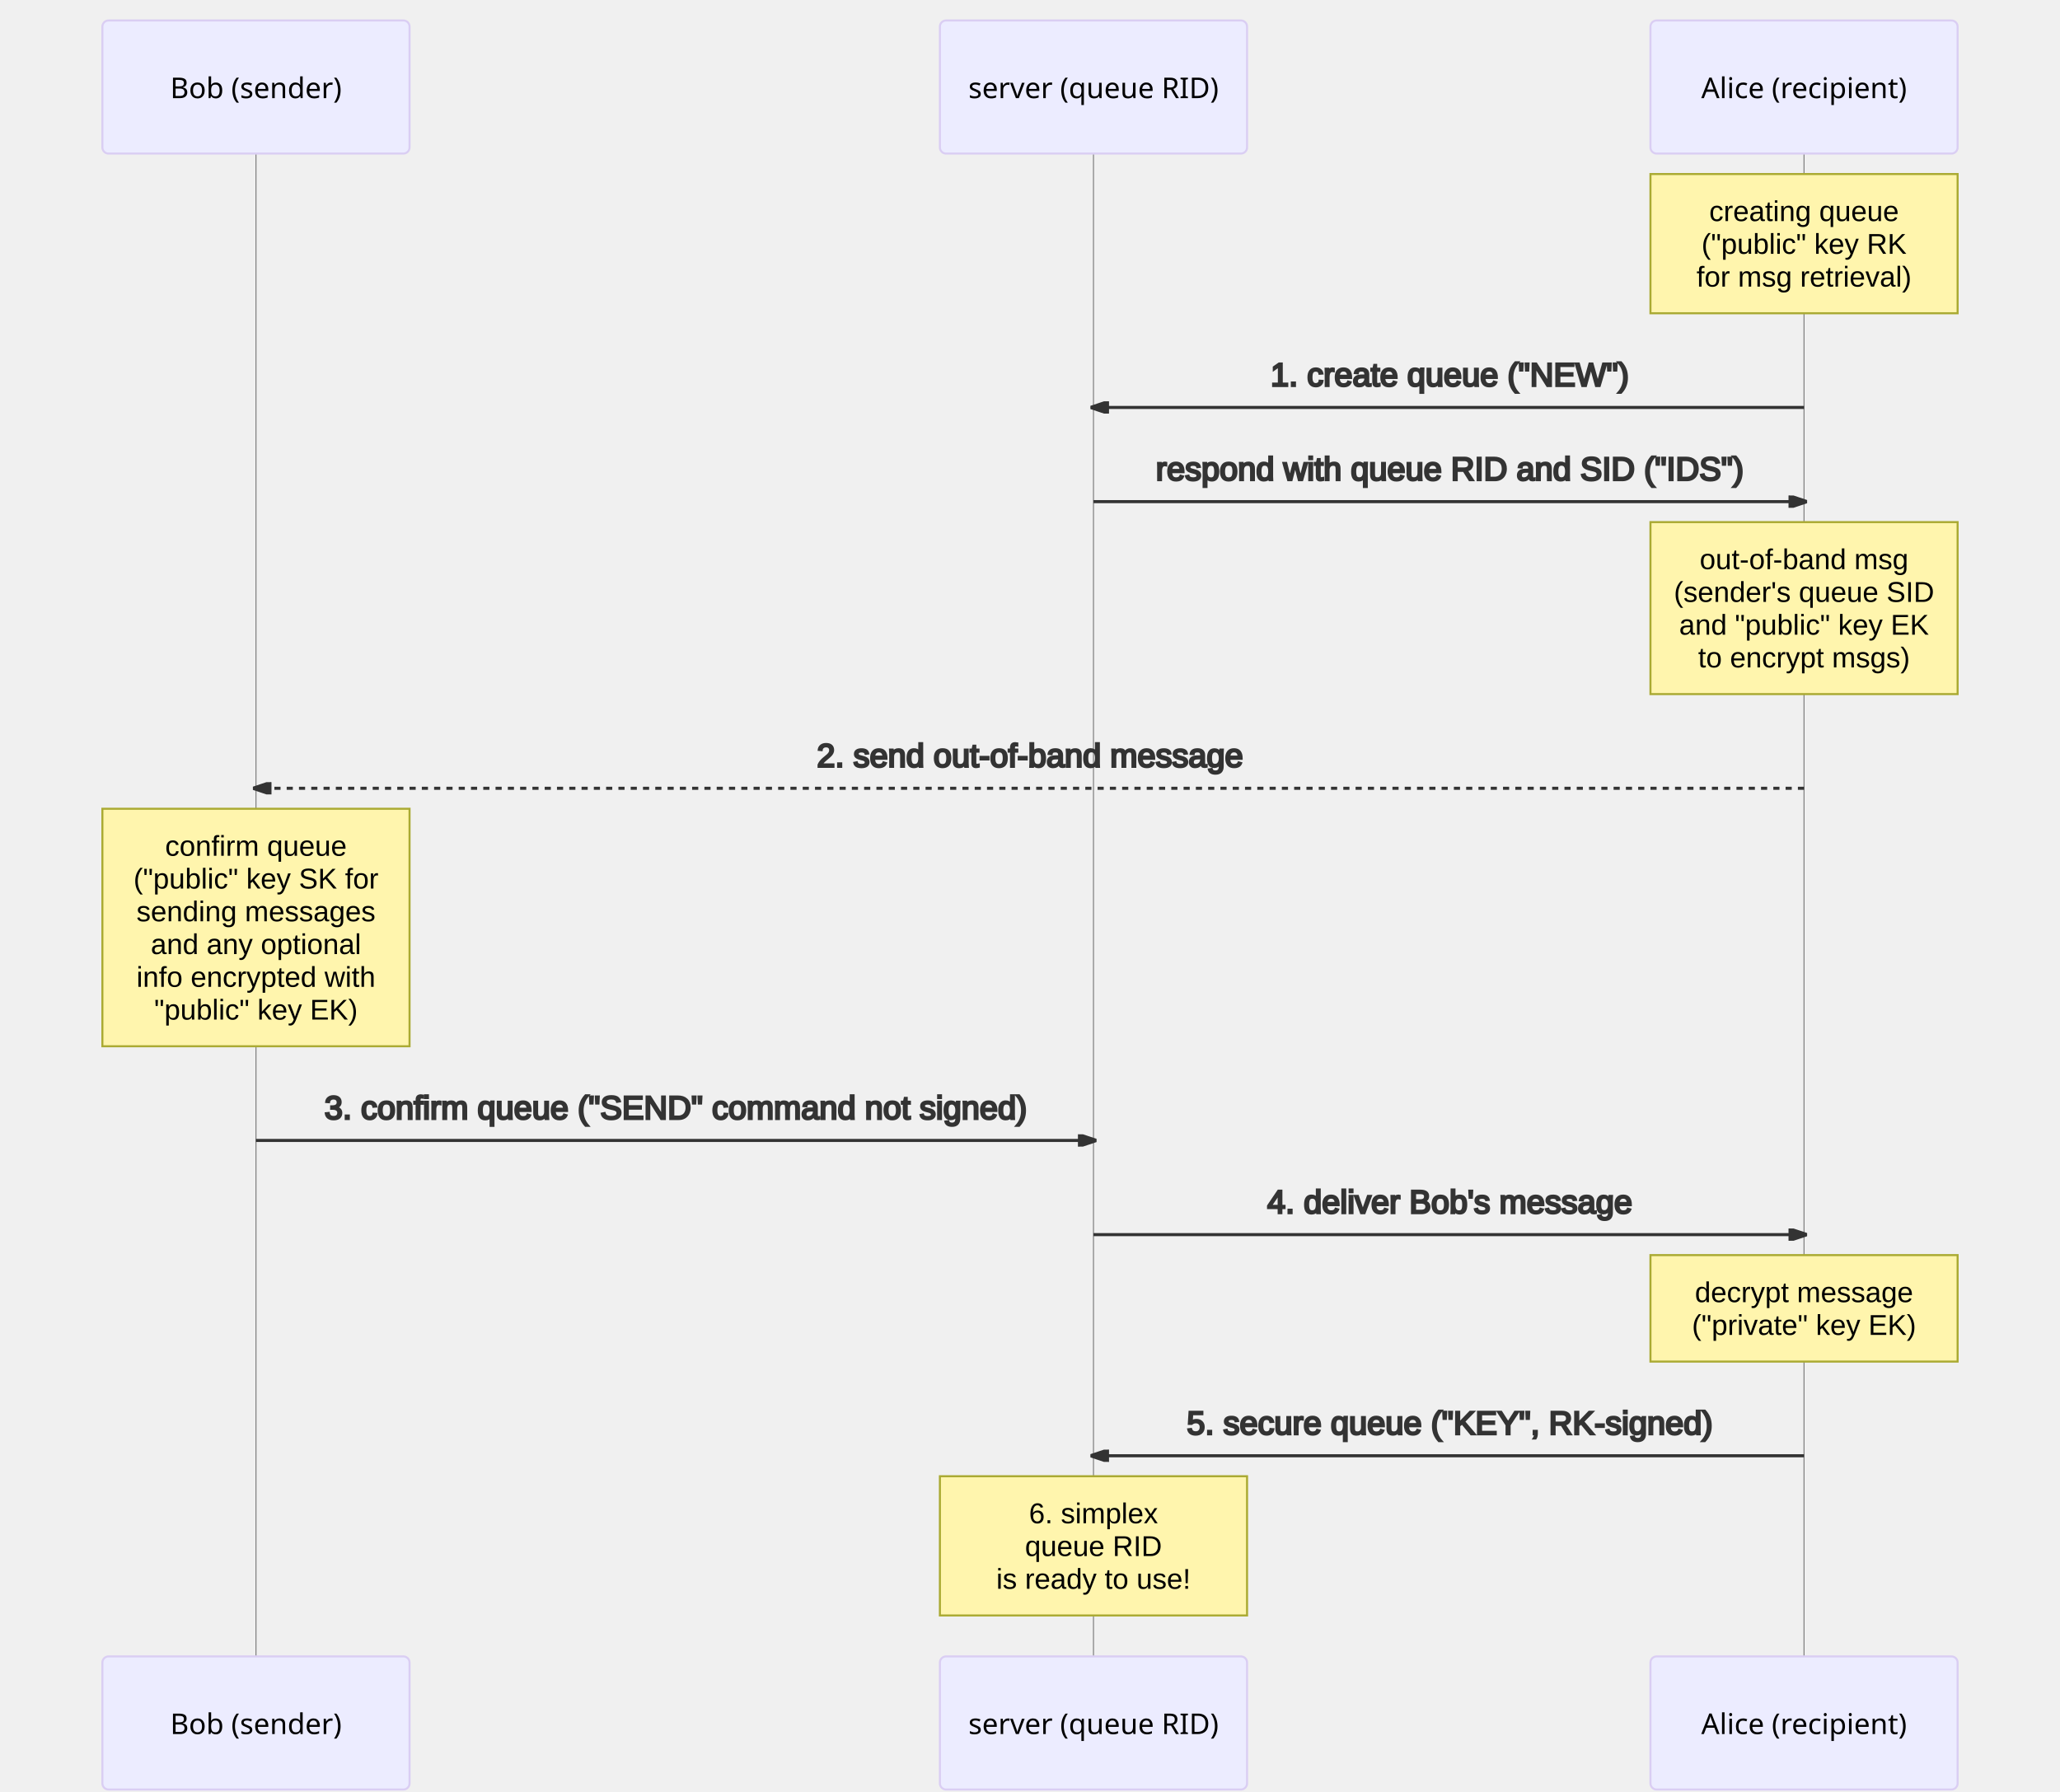
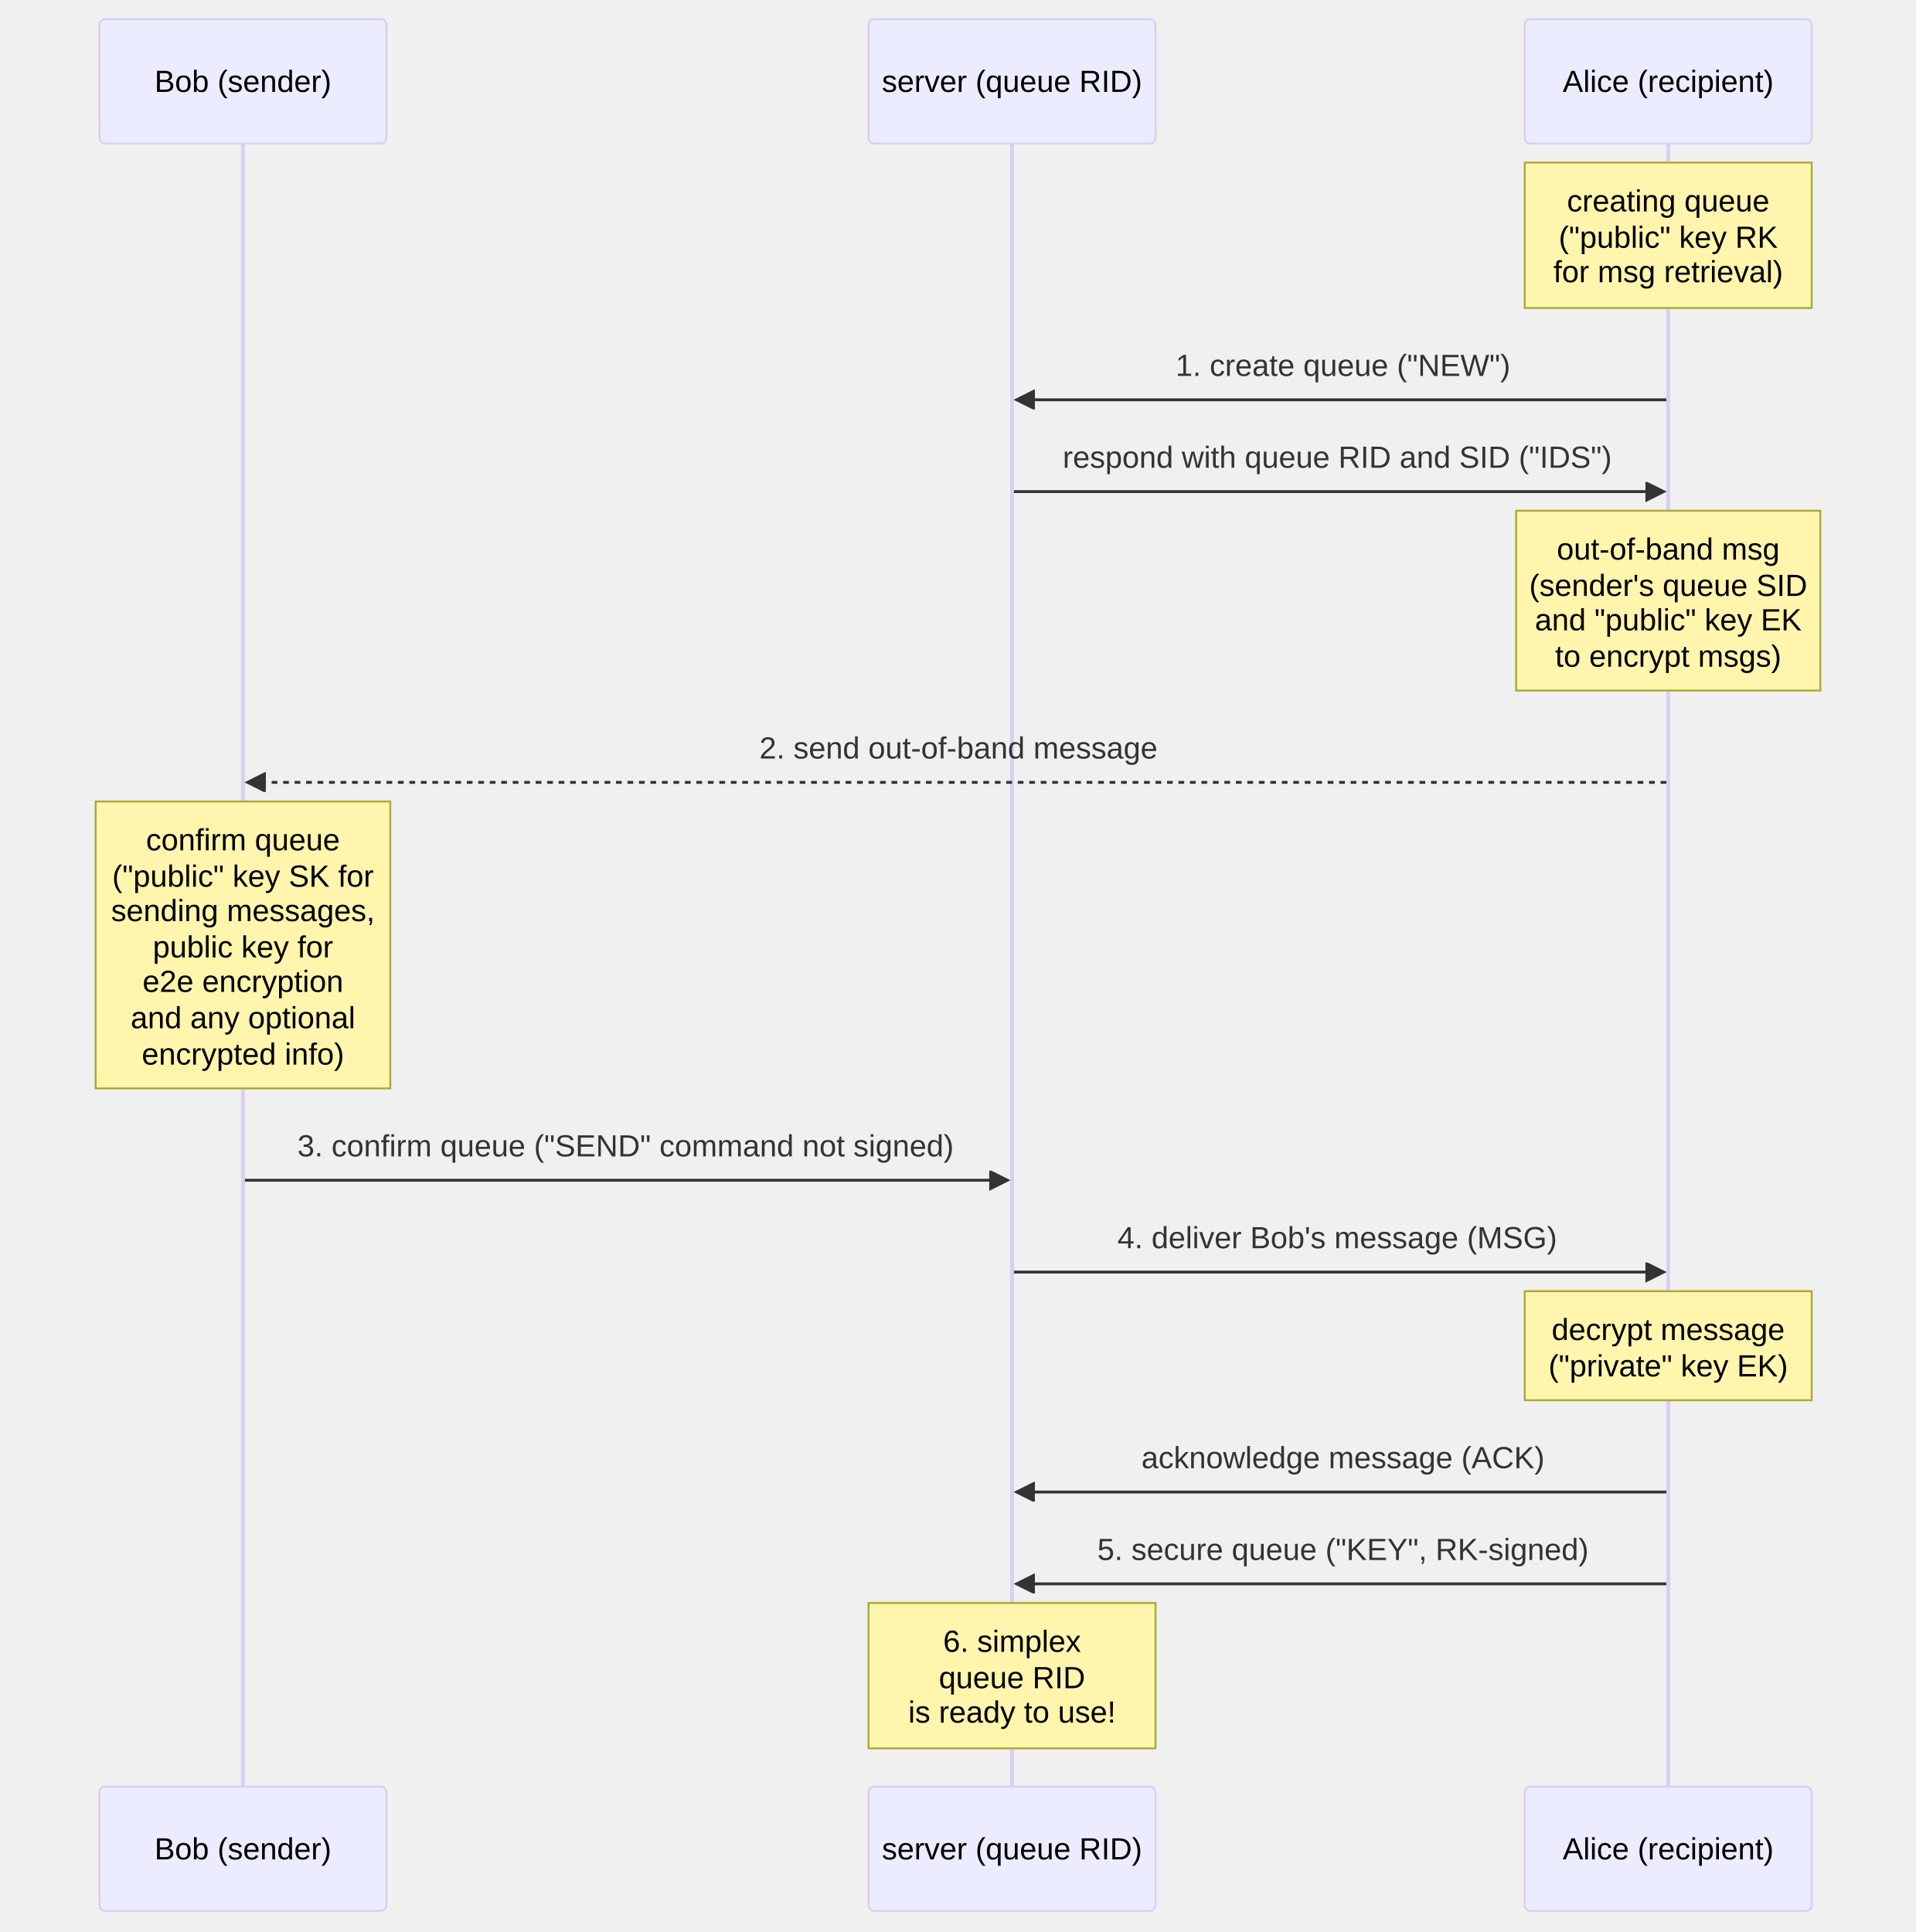
- <svg xmlns="http://www.w3.org/2000/svg" id="mermaid-1603362111631" width="100%" height="875" style="max-width: 1006px;" viewBox="-50 -10 1006 875">
-   <style>#mermaid-1603362111631{font-family:"trebuchet ms",verdana,arial;font-size:16px;fill:#333;}#mermaid-1603362111631 .error-icon{fill:#552222;}#mermaid-1603362111631 .error-text{fill:#552222;stroke:#552222;}#mermaid-1603362111631 .edge-thickness-normal{stroke-width:2px;}#mermaid-1603362111631 .edge-thickness-thick{stroke-width:3.5px;}#mermaid-1603362111631 .edge-pattern-solid{stroke-dasharray:0;}#mermaid-1603362111631 .edge-pattern-dashed{stroke-dasharray:3;}#mermaid-1603362111631 .edge-pattern-dotted{stroke-dasharray:2;}#mermaid-1603362111631 .marker{fill:#333333;}#mermaid-1603362111631 .marker.cross{stroke:#333333;}#mermaid-1603362111631 svg{font-family:"trebuchet ms",verdana,arial;font-size:16px;}#mermaid-1603362111631 .actor{stroke:hsl(259.626,59.777%,87.902%);fill:#ECECFF;}#mermaid-1603362111631 text.actor &gt; tspan{fill:black;stroke:none;}#mermaid-1603362111631 .actor-line{stroke:grey;}#mermaid-1603362111631 .messageLine0{stroke-width:1.5;stroke-dasharray:none;stroke:#333;}#mermaid-1603362111631 .messageLine1{stroke-width:1.5;stroke-dasharray:2,2;stroke:#333;}#mermaid-1603362111631 #arrowhead path{fill:#333;stroke:#333;}#mermaid-1603362111631 .sequenceNumber{fill:white;}#mermaid-1603362111631 #sequencenumber{fill:#333;}#mermaid-1603362111631 #crosshead path{fill:#333;stroke:#333;}#mermaid-1603362111631 .messageText{fill:#333;stroke:#333;}#mermaid-1603362111631 .labelBox{stroke:hsl(259.626,59.777%,87.902%);fill:#ECECFF;}#mermaid-1603362111631 .labelText,#mermaid-1603362111631 .labelText &gt; tspan{fill:black;stroke:none;}#mermaid-1603362111631 .loopText,#mermaid-1603362111631 .loopText &gt; tspan{fill:black;stroke:none;}#mermaid-1603362111631 .loopLine{stroke-width:2px;stroke-dasharray:2,2;stroke:hsl(259.626,59.777%,87.902%);fill:hsl(259.626,59.777%,87.902%);}#mermaid-1603362111631 .note{stroke:#aaaa33;fill:#fff5ad;}#mermaid-1603362111631 .noteText,#mermaid-1603362111631 .noteText &gt; tspan{fill:black;stroke:none;}#mermaid-1603362111631 .activation0{fill:#f4f4f4;stroke:#666;}#mermaid-1603362111631 .activation1{fill:#f4f4f4;stroke:#666;}#mermaid-1603362111631 .activation2{fill:#f4f4f4;stroke:#666;}#mermaid-1603362111631:root{--mermaid-font-family:"trebuchet ms",verdana,arial;}#mermaid-1603362111631 sequence{fill:apa;}</style>
-   <g />
+ <svg xmlns="http://www.w3.org/2000/svg" aria-roledescription="sequence" role="graphics-document document" viewBox="-52 -10 1001.5 1010" style="max-width: 100%;" width="100%" id="graph-div" height="100%">
  <g>
-     <line id="actor612" x1="75" y1="5" x2="75" y2="864" class="actor-line" stroke-width="0.5px" stroke="#999" />
-     <rect x="0" y="0" fill="#eaeaea" stroke="#666" width="150" height="65" rx="3" ry="3" class="actor" />
-     <text x="75" y="32.5" dominant-baseline="central" alignment-baseline="central" class="actor" style="text-anchor: middle; font-size: 14px; font-weight: 400; font-family: Open-Sans, sans-serif;">
-       <tspan x="75" dy="0">Bob (sender)</tspan>
+     <rect class="actor actor-bottom" ry="3" rx="3" name="A" height="65" width="150" stroke="#666" fill="#eaeaea" y="924" x="745" />
+     <text style="text-anchor: middle; font-size: 16px; font-weight: 400;" class="actor" alignment-baseline="central" dominant-baseline="central" y="956.5" x="820">
+       <tspan dy="0" x="820">Alice (recipient)</tspan>
    </text>
  </g>
  <g>
-     <line id="actor613" x1="484" y1="5" x2="484" y2="864" class="actor-line" stroke-width="0.5px" stroke="#999" />
-     <rect x="409" y="0" fill="#eaeaea" stroke="#666" width="150" height="65" rx="3" ry="3" class="actor" />
-     <text x="484" y="32.5" dominant-baseline="central" alignment-baseline="central" class="actor" style="text-anchor: middle; font-size: 14px; font-weight: 400; font-family: Open-Sans, sans-serif;">
-       <tspan x="484" dy="0">server (queue RID)</tspan>
+     <rect class="actor actor-bottom" ry="3" rx="3" name="S" height="65" width="150" stroke="#666" fill="#eaeaea" y="924" x="402" />
+     <text style="text-anchor: middle; font-size: 16px; font-weight: 400;" class="actor" alignment-baseline="central" dominant-baseline="central" y="956.5" x="477">
+       <tspan dy="0" x="477">server (queue RID)</tspan>
    </text>
  </g>
  <g>
-     <line id="actor614" x1="831" y1="5" x2="831" y2="864" class="actor-line" stroke-width="0.5px" stroke="#999" />
-     <rect x="756" y="0" fill="#eaeaea" stroke="#666" width="150" height="65" rx="3" ry="3" class="actor" />
-     <text x="831" y="32.5" dominant-baseline="central" alignment-baseline="central" class="actor" style="text-anchor: middle; font-size: 14px; font-weight: 400; font-family: Open-Sans, sans-serif;">
-       <tspan x="831" dy="0">Alice (recipient)</tspan>
+     <rect class="actor actor-bottom" ry="3" rx="3" name="B" height="65" width="150" stroke="#666" fill="#eaeaea" y="924" x="0" />
+     <text style="text-anchor: middle; font-size: 16px; font-weight: 400;" class="actor" alignment-baseline="central" dominant-baseline="central" y="956.5" x="75">
+       <tspan dy="0" x="75">Bob (sender)</tspan>
    </text>
  </g>
+   <g>
+     <line stroke="#999" stroke-width="0.5px" class="200" y2="924" x2="820" y1="5" x1="820" id="actor488" />
+     <g id="root-488">
+       <rect class="actor actor-top" ry="3" rx="3" name="A" height="65" width="150" stroke="#666" fill="#eaeaea" y="0" x="745" />
+       <text style="text-anchor: middle; font-size: 16px; font-weight: 400;" class="actor" alignment-baseline="central" dominant-baseline="central" y="32.5" x="820">
+         <tspan dy="0" x="820">Alice (recipient)</tspan>
+       </text>
+     </g>
+   </g>
+   <g>
+     <line stroke="#999" stroke-width="0.5px" class="200" y2="924" x2="477" y1="5" x1="477" id="actor487" />
+     <g id="root-487">
+       <rect class="actor actor-top" ry="3" rx="3" name="S" height="65" width="150" stroke="#666" fill="#eaeaea" y="0" x="402" />
+       <text style="text-anchor: middle; font-size: 16px; font-weight: 400;" class="actor" alignment-baseline="central" dominant-baseline="central" y="32.5" x="477">
+         <tspan dy="0" x="477">server (queue RID)</tspan>
+       </text>
+     </g>
+   </g>
+   <g>
+     <line stroke="#999" stroke-width="0.5px" class="200" y2="924" x2="75" y1="5" x1="75" id="actor486" />
+     <g id="root-486">
+       <rect class="actor actor-top" ry="3" rx="3" name="B" height="65" width="150" stroke="#666" fill="#eaeaea" y="0" x="0" />
+       <text style="text-anchor: middle; font-size: 16px; font-weight: 400;" class="actor" alignment-baseline="central" dominant-baseline="central" y="32.5" x="75">
+         <tspan dy="0" x="75">Bob (sender)</tspan>
+       </text>
+     </g>
+   </g>
+   <style>#graph-div{font-family:"trebuchet ms",verdana,arial,sans-serif;font-size:16px;fill:#333;}#graph-div .error-icon{fill:#552222;}#graph-div .error-text{fill:#552222;stroke:#552222;}#graph-div .edge-thickness-normal{stroke-width:2px;}#graph-div .edge-thickness-thick{stroke-width:3.5px;}#graph-div .edge-pattern-solid{stroke-dasharray:0;}#graph-div .edge-pattern-dashed{stroke-dasharray:3;}#graph-div .edge-pattern-dotted{stroke-dasharray:2;}#graph-div .marker{fill:#333333;stroke:#333333;}#graph-div .marker.cross{stroke:#333333;}#graph-div svg{font-family:"trebuchet ms",verdana,arial,sans-serif;font-size:16px;}#graph-div .actor{stroke:hsl(259.626, 59.777%, 87.902%);fill:#ECECFF;}#graph-div text.actor&gt;tspan{fill:black;stroke:none;}#graph-div .actor-line{stroke:grey;}#graph-div .messageLine0{stroke-width:1.5;stroke-dasharray:none;stroke:#333;}#graph-div .messageLine1{stroke-width:1.5;stroke-dasharray:2,2;stroke:#333;}#graph-div #arrowhead path{fill:#333;stroke:#333;}#graph-div .sequenceNumber{fill:white;}#graph-div #sequencenumber{fill:#333;}#graph-div #crosshead path{fill:#333;stroke:#333;}#graph-div .messageText{fill:#333;stroke:none;}#graph-div .labelBox{stroke:hsl(259.626, 59.777%, 87.902%);fill:#ECECFF;}#graph-div .labelText,#graph-div .labelText&gt;tspan{fill:black;stroke:none;}#graph-div .loopText,#graph-div .loopText&gt;tspan{fill:black;stroke:none;}#graph-div .loopLine{stroke-width:2px;stroke-dasharray:2,2;stroke:hsl(259.626, 59.777%, 87.902%);fill:hsl(259.626, 59.777%, 87.902%);}#graph-div .note{stroke:#aaaa33;fill:#fff5ad;}#graph-div .noteText,#graph-div .noteText&gt;tspan{fill:black;stroke:none;}#graph-div .activation0{fill:#f4f4f4;stroke:#666;}#graph-div .activation1{fill:#f4f4f4;stroke:#666;}#graph-div .activation2{fill:#f4f4f4;stroke:#666;}#graph-div .actorPopupMenu{position:absolute;}#graph-div .actorPopupMenuPanel{position:absolute;fill:#ECECFF;box-shadow:0px 8px 16px 0px rgba(0,0,0,0.2);filter:drop-shadow(3px 5px 2px rgb(0 0 0 / 0.4));}#graph-div .actor-man line{stroke:hsl(259.626, 59.777%, 87.902%);fill:#ECECFF;}#graph-div .actor-man circle,#graph-div line{stroke:hsl(259.626, 59.777%, 87.902%);fill:#ECECFF;stroke-width:2px;}#graph-div :root{--mermaid-font-family:"trebuchet ms",verdana,arial,sans-serif;}</style>
+   <g />
  <defs>
-     <marker id="arrowhead" refX="5" refY="2" markerWidth="6" markerHeight="4" orient="auto">
-       <path d="M 0,0 V 4 L6,2 Z" />
+     <symbol height="24" width="24" id="computer">
+       <path d="M2 2v13h20v-13h-20zm18 11h-16v-9h16v9zm-10.228 6l.466-1h3.524l.467 1h-4.457zm14.228 3h-24l2-6h2.104l-1.33 4h18.45l-1.297-4h2.073l2 6zm-5-10h-14v-7h14v7z" transform="scale(.5)" />
+     </symbol>
+   </defs>
+   <defs>
+     <symbol clip-rule="evenodd" fill-rule="evenodd" id="database">
+       <path d="M12.258.001l.256.004.255.005.253.008.251.01.249.012.247.015.246.016.242.019.241.02.239.023.236.024.233.027.231.028.229.031.225.032.223.034.22.036.217.038.214.04.211.041.208.043.205.045.201.046.198.048.194.05.191.051.187.053.183.054.18.056.175.057.172.059.168.06.163.061.16.063.155.064.15.066.074.033.073.033.071.034.07.034.069.035.068.035.067.035.066.035.064.036.064.036.062.036.06.036.06.037.058.037.058.037.055.038.055.038.053.038.052.038.051.039.05.039.048.039.047.039.045.04.044.04.043.04.041.04.04.041.039.041.037.041.036.041.034.041.033.042.032.042.03.042.029.042.027.042.026.043.024.043.023.043.021.043.02.043.018.044.017.043.015.044.013.044.012.044.011.045.009.044.007.045.006.045.004.045.002.045.001.045v17l-.001.045-.002.045-.004.045-.006.045-.007.045-.009.044-.011.045-.012.044-.013.044-.015.044-.017.043-.018.044-.02.043-.021.043-.023.043-.024.043-.026.043-.027.042-.029.042-.03.042-.032.042-.033.042-.034.041-.036.041-.037.041-.039.041-.04.041-.041.04-.043.04-.044.04-.045.04-.047.039-.048.039-.05.039-.051.039-.052.038-.053.038-.055.038-.055.038-.058.037-.058.037-.06.037-.06.036-.062.036-.064.036-.064.036-.066.035-.067.035-.068.035-.069.035-.07.034-.071.034-.073.033-.074.033-.15.066-.155.064-.16.063-.163.061-.168.06-.172.059-.175.057-.18.056-.183.054-.187.053-.191.051-.194.05-.198.048-.201.046-.205.045-.208.043-.211.041-.214.04-.217.038-.22.036-.223.034-.225.032-.229.031-.231.028-.233.027-.236.024-.239.023-.241.02-.242.019-.246.016-.247.015-.249.012-.251.01-.253.008-.255.005-.256.004-.258.001-.258-.001-.256-.004-.255-.005-.253-.008-.251-.01-.249-.012-.247-.015-.245-.016-.243-.019-.241-.02-.238-.023-.236-.024-.234-.027-.231-.028-.228-.031-.226-.032-.223-.034-.22-.036-.217-.038-.214-.04-.211-.041-.208-.043-.204-.045-.201-.046-.198-.048-.195-.05-.19-.051-.187-.053-.184-.054-.179-.056-.176-.057-.172-.059-.167-.06-.164-.061-.159-.063-.155-.064-.151-.066-.074-.033-.072-.033-.072-.034-.07-.034-.069-.035-.068-.035-.067-.035-.066-.035-.064-.036-.063-.036-.062-.036-.061-.036-.06-.037-.058-.037-.057-.037-.056-.038-.055-.038-.053-.038-.052-.038-.051-.039-.049-.039-.049-.039-.046-.039-.046-.04-.044-.04-.043-.04-.041-.04-.04-.041-.039-.041-.037-.041-.036-.041-.034-.041-.033-.042-.032-.042-.03-.042-.029-.042-.027-.042-.026-.043-.024-.043-.023-.043-.021-.043-.02-.043-.018-.044-.017-.043-.015-.044-.013-.044-.012-.044-.011-.045-.009-.044-.007-.045-.006-.045-.004-.045-.002-.045-.001-.045v-17l.001-.045.002-.045.004-.045.006-.045.007-.045.009-.044.011-.045.012-.044.013-.044.015-.044.017-.043.018-.044.02-.043.021-.043.023-.043.024-.043.026-.043.027-.042.029-.042.03-.042.032-.042.033-.042.034-.041.036-.041.037-.041.039-.041.04-.041.041-.04.043-.04.044-.04.046-.04.046-.039.049-.039.049-.039.051-.039.052-.038.053-.038.055-.038.056-.038.057-.037.058-.037.06-.037.061-.036.062-.036.063-.036.064-.036.066-.035.067-.035.068-.035.069-.035.07-.034.072-.034.072-.033.074-.033.151-.066.155-.064.159-.063.164-.061.167-.06.172-.059.176-.057.179-.056.184-.054.187-.053.19-.051.195-.05.198-.048.201-.046.204-.045.208-.043.211-.041.214-.04.217-.038.22-.036.223-.034.226-.032.228-.031.231-.028.234-.027.236-.024.238-.023.241-.02.243-.019.245-.016.247-.015.249-.012.251-.01.253-.008.255-.005.256-.004.258-.001.258.001zm-9.258 20.499v.01l.001.021.003.021.004.022.005.021.006.022.007.022.009.023.01.022.011.023.012.023.013.023.015.023.016.024.017.023.018.024.019.024.021.024.022.025.023.024.024.025.052.049.056.05.061.051.066.051.07.051.075.051.079.052.084.052.088.052.092.052.097.052.102.051.105.052.11.052.114.051.119.051.123.051.127.05.131.05.135.05.139.048.144.049.147.047.152.047.155.047.16.045.163.045.167.043.171.043.176.041.178.041.183.039.187.039.19.037.194.035.197.035.202.033.204.031.209.03.212.029.216.027.219.025.222.024.226.021.23.02.233.018.236.016.24.015.243.012.246.01.249.008.253.005.256.004.259.001.26-.001.257-.004.254-.005.25-.008.247-.011.244-.012.241-.014.237-.016.233-.018.231-.021.226-.021.224-.024.22-.026.216-.027.212-.028.21-.031.205-.031.202-.034.198-.034.194-.036.191-.037.187-.039.183-.04.179-.04.175-.042.172-.043.168-.044.163-.045.16-.046.155-.046.152-.047.148-.048.143-.049.139-.049.136-.05.131-.05.126-.05.123-.051.118-.052.114-.051.11-.052.106-.052.101-.052.096-.052.092-.052.088-.053.083-.051.079-.052.074-.052.07-.051.065-.051.06-.051.056-.05.051-.05.023-.024.023-.025.021-.024.02-.024.019-.024.018-.024.017-.024.015-.023.014-.024.013-.023.012-.023.01-.023.01-.022.008-.022.006-.022.006-.022.004-.022.004-.021.001-.021.001-.021v-4.127l-.077.055-.08.053-.083.054-.085.053-.087.052-.09.052-.093.051-.095.05-.097.05-.1.049-.102.049-.105.048-.106.047-.109.047-.111.046-.114.045-.115.045-.118.044-.12.043-.122.042-.124.042-.126.041-.128.04-.13.04-.132.038-.134.038-.135.037-.138.037-.139.035-.142.035-.143.034-.144.033-.147.032-.148.031-.15.03-.151.03-.153.029-.154.027-.156.027-.158.026-.159.025-.161.024-.162.023-.163.022-.165.021-.166.02-.167.019-.169.018-.169.017-.171.016-.173.015-.173.014-.175.013-.175.012-.177.011-.178.01-.179.008-.179.008-.181.006-.182.005-.182.004-.184.003-.184.002h-.37l-.184-.002-.184-.003-.182-.004-.182-.005-.181-.006-.179-.008-.179-.008-.178-.01-.176-.011-.176-.012-.175-.013-.173-.014-.172-.015-.171-.016-.17-.017-.169-.018-.167-.019-.166-.02-.165-.021-.163-.022-.162-.023-.161-.024-.159-.025-.157-.026-.156-.027-.155-.027-.153-.029-.151-.03-.15-.03-.148-.031-.146-.032-.145-.033-.143-.034-.141-.035-.14-.035-.137-.037-.136-.037-.134-.038-.132-.038-.13-.04-.128-.04-.126-.041-.124-.042-.122-.042-.12-.044-.117-.043-.116-.045-.113-.045-.112-.046-.109-.047-.106-.047-.105-.048-.102-.049-.1-.049-.097-.05-.095-.05-.093-.052-.09-.051-.087-.052-.085-.053-.083-.054-.08-.054-.077-.054v4.127zm0-5.654v.011l.001.021.003.021.004.021.005.022.006.022.007.022.009.022.01.022.011.023.012.023.013.023.015.024.016.023.017.024.018.024.019.024.021.024.022.024.023.025.024.024.052.05.056.05.061.05.066.051.07.051.075.052.079.051.084.052.088.052.092.052.097.052.102.052.105.052.11.051.114.051.119.052.123.05.127.051.131.05.135.049.139.049.144.048.147.048.152.047.155.046.16.045.163.045.167.044.171.042.176.042.178.04.183.04.187.038.19.037.194.036.197.034.202.033.204.032.209.03.212.028.216.027.219.025.222.024.226.022.23.02.233.018.236.016.24.014.243.012.246.01.249.008.253.006.256.003.259.001.26-.001.257-.003.254-.006.25-.008.247-.01.244-.012.241-.015.237-.016.233-.018.231-.02.226-.022.224-.024.22-.025.216-.027.212-.029.21-.03.205-.032.202-.033.198-.035.194-.036.191-.037.187-.039.183-.039.179-.041.175-.042.172-.043.168-.044.163-.045.16-.045.155-.047.152-.047.148-.048.143-.048.139-.05.136-.049.131-.05.126-.051.123-.051.118-.051.114-.052.11-.052.106-.052.101-.052.096-.052.092-.052.088-.052.083-.052.079-.052.074-.051.07-.052.065-.051.06-.05.056-.051.051-.049.023-.025.023-.024.021-.025.02-.024.019-.024.018-.024.017-.024.015-.023.014-.023.013-.024.012-.022.01-.023.01-.023.008-.022.006-.022.006-.022.004-.021.004-.022.001-.021.001-.021v-4.139l-.077.054-.08.054-.083.054-.085.052-.087.053-.09.051-.093.051-.095.051-.097.05-.1.049-.102.049-.105.048-.106.047-.109.047-.111.046-.114.045-.115.044-.118.044-.12.044-.122.042-.124.042-.126.041-.128.04-.13.039-.132.039-.134.038-.135.037-.138.036-.139.036-.142.035-.143.033-.144.033-.147.033-.148.031-.15.03-.151.03-.153.028-.154.028-.156.027-.158.026-.159.025-.161.024-.162.023-.163.022-.165.021-.166.02-.167.019-.169.018-.169.017-.171.016-.173.015-.173.014-.175.013-.175.012-.177.011-.178.009-.179.009-.179.007-.181.007-.182.005-.182.004-.184.003-.184.002h-.37l-.184-.002-.184-.003-.182-.004-.182-.005-.181-.007-.179-.007-.179-.009-.178-.009-.176-.011-.176-.012-.175-.013-.173-.014-.172-.015-.171-.016-.17-.017-.169-.018-.167-.019-.166-.02-.165-.021-.163-.022-.162-.023-.161-.024-.159-.025-.157-.026-.156-.027-.155-.028-.153-.028-.151-.03-.15-.03-.148-.031-.146-.033-.145-.033-.143-.033-.141-.035-.14-.036-.137-.036-.136-.037-.134-.038-.132-.039-.13-.039-.128-.04-.126-.041-.124-.042-.122-.043-.12-.043-.117-.044-.116-.044-.113-.046-.112-.046-.109-.046-.106-.047-.105-.048-.102-.049-.1-.049-.097-.05-.095-.051-.093-.051-.09-.051-.087-.053-.085-.052-.083-.054-.08-.054-.077-.054v4.139zm0-5.666v.011l.001.02.003.022.004.021.005.022.006.021.007.022.009.023.01.022.011.023.012.023.013.023.015.023.016.024.017.024.018.023.019.024.021.025.022.024.023.024.024.025.052.05.056.05.061.05.066.051.07.051.075.052.079.051.084.052.088.052.092.052.097.052.102.052.105.051.11.052.114.051.119.051.123.051.127.05.131.05.135.05.139.049.144.048.147.048.152.047.155.046.16.045.163.045.167.043.171.043.176.042.178.04.183.04.187.038.19.037.194.036.197.034.202.033.204.032.209.03.212.028.216.027.219.025.222.024.226.021.23.02.233.018.236.017.24.014.243.012.246.01.249.008.253.006.256.003.259.001.26-.001.257-.003.254-.006.25-.008.247-.01.244-.013.241-.014.237-.016.233-.018.231-.02.226-.022.224-.024.22-.025.216-.027.212-.029.21-.03.205-.032.202-.033.198-.035.194-.036.191-.037.187-.039.183-.039.179-.041.175-.042.172-.043.168-.044.163-.045.16-.045.155-.047.152-.047.148-.048.143-.049.139-.049.136-.049.131-.051.126-.05.123-.051.118-.052.114-.051.11-.052.106-.052.101-.052.096-.052.092-.052.088-.052.083-.052.079-.052.074-.052.07-.051.065-.051.06-.051.056-.05.051-.049.023-.025.023-.025.021-.024.02-.024.019-.024.018-.024.017-.024.015-.023.014-.024.013-.023.012-.023.01-.022.01-.023.008-.022.006-.022.006-.022.004-.022.004-.021.001-.021.001-.021v-4.153l-.077.054-.08.054-.083.053-.085.053-.087.053-.09.051-.093.051-.095.051-.097.05-.1.049-.102.048-.105.048-.106.048-.109.046-.111.046-.114.046-.115.044-.118.044-.12.043-.122.043-.124.042-.126.041-.128.04-.13.039-.132.039-.134.038-.135.037-.138.036-.139.036-.142.034-.143.034-.144.033-.147.032-.148.032-.15.03-.151.03-.153.028-.154.028-.156.027-.158.026-.159.024-.161.024-.162.023-.163.023-.165.021-.166.02-.167.019-.169.018-.169.017-.171.016-.173.015-.173.014-.175.013-.175.012-.177.01-.178.01-.179.009-.179.007-.181.006-.182.006-.182.004-.184.003-.184.001-.185.001-.185-.001-.184-.001-.184-.003-.182-.004-.182-.006-.181-.006-.179-.007-.179-.009-.178-.01-.176-.01-.176-.012-.175-.013-.173-.014-.172-.015-.171-.016-.17-.017-.169-.018-.167-.019-.166-.02-.165-.021-.163-.023-.162-.023-.161-.024-.159-.024-.157-.026-.156-.027-.155-.028-.153-.028-.151-.03-.15-.03-.148-.032-.146-.032-.145-.033-.143-.034-.141-.034-.14-.036-.137-.036-.136-.037-.134-.038-.132-.039-.13-.039-.128-.041-.126-.041-.124-.041-.122-.043-.12-.043-.117-.044-.116-.044-.113-.046-.112-.046-.109-.046-.106-.048-.105-.048-.102-.048-.1-.05-.097-.049-.095-.051-.093-.051-.09-.052-.087-.052-.085-.053-.083-.053-.08-.054-.077-.054v4.153zm8.74-8.179l-.257.004-.254.005-.25.008-.247.011-.244.012-.241.014-.237.016-.233.018-.231.021-.226.022-.224.023-.22.026-.216.027-.212.028-.21.031-.205.032-.202.033-.198.034-.194.036-.191.038-.187.038-.183.04-.179.041-.175.042-.172.043-.168.043-.163.045-.16.046-.155.046-.152.048-.148.048-.143.048-.139.049-.136.05-.131.05-.126.051-.123.051-.118.051-.114.052-.11.052-.106.052-.101.052-.096.052-.092.052-.088.052-.083.052-.079.052-.074.051-.07.052-.065.051-.06.05-.056.05-.051.05-.023.025-.023.024-.021.024-.02.025-.019.024-.018.024-.017.023-.015.024-.014.023-.013.023-.012.023-.01.023-.01.022-.008.022-.006.023-.006.021-.004.022-.004.021-.001.021-.001.021.001.021.001.021.004.021.004.022.006.021.006.023.008.022.01.022.01.023.012.023.013.023.014.023.015.024.017.023.018.024.019.024.02.025.021.024.023.024.023.025.051.05.056.05.06.05.065.051.07.052.074.051.079.052.083.052.088.052.092.052.096.052.101.052.106.052.11.052.114.052.118.051.123.051.126.051.131.05.136.05.139.049.143.048.148.048.152.048.155.046.16.046.163.045.168.043.172.043.175.042.179.041.183.04.187.038.191.038.194.036.198.034.202.033.205.032.21.031.212.028.216.027.22.026.224.023.226.022.231.021.233.018.237.016.241.014.244.012.247.011.25.008.254.005.257.004.26.001.26-.001.257-.004.254-.005.25-.008.247-.011.244-.012.241-.014.237-.016.233-.018.231-.021.226-.022.224-.023.22-.026.216-.027.212-.028.21-.031.205-.032.202-.033.198-.034.194-.036.191-.038.187-.038.183-.04.179-.041.175-.042.172-.043.168-.043.163-.045.16-.046.155-.046.152-.048.148-.048.143-.048.139-.049.136-.05.131-.05.126-.051.123-.051.118-.051.114-.052.11-.052.106-.052.101-.052.096-.052.092-.052.088-.052.083-.052.079-.052.074-.051.07-.052.065-.051.06-.05.056-.05.051-.05.023-.025.023-.024.021-.024.02-.025.019-.024.018-.024.017-.023.015-.024.014-.023.013-.023.012-.023.01-.023.01-.022.008-.022.006-.023.006-.021.004-.022.004-.021.001-.021.001-.021-.001-.021-.001-.021-.004-.021-.004-.022-.006-.021-.006-.023-.008-.022-.01-.022-.01-.023-.012-.023-.013-.023-.014-.023-.015-.024-.017-.023-.018-.024-.019-.024-.02-.025-.021-.024-.023-.024-.023-.025-.051-.05-.056-.05-.06-.05-.065-.051-.07-.052-.074-.051-.079-.052-.083-.052-.088-.052-.092-.052-.096-.052-.101-.052-.106-.052-.11-.052-.114-.052-.118-.051-.123-.051-.126-.051-.131-.05-.136-.05-.139-.049-.143-.048-.148-.048-.152-.048-.155-.046-.16-.046-.163-.045-.168-.043-.172-.043-.175-.042-.179-.041-.183-.04-.187-.038-.191-.038-.194-.036-.198-.034-.202-.033-.205-.032-.21-.031-.212-.028-.216-.027-.22-.026-.224-.023-.226-.022-.231-.021-.233-.018-.237-.016-.241-.014-.244-.012-.247-.011-.25-.008-.254-.005-.257-.004-.26-.001-.26.001z" transform="scale(.5)" />
+     </symbol>
+   </defs>
+   <defs>
+     <symbol height="24" width="24" id="clock">
+       <path d="M12 2c5.514 0 10 4.486 10 10s-4.486 10-10 10-10-4.486-10-10 4.486-10 10-10zm0-2c-6.627 0-12 5.373-12 12s5.373 12 12 12 12-5.373 12-12-5.373-12-12-12zm5.848 12.459c.202.038.202.333.001.372-1.907.361-6.045 1.111-6.547 1.111-.719 0-1.301-.582-1.301-1.301 0-.512.77-5.447 1.125-7.445.034-.192.312-.181.343.014l.985 6.238 5.394 1.011z" transform="scale(.5)" />
+     </symbol>
+   </defs>
+   <defs>
+     <marker orient="auto" markerHeight="12" markerWidth="12" markerUnits="userSpaceOnUse" refY="5" refX="7.9" id="arrowhead">
+       <path d="M 0 0 L 10 5 L 0 10 z" />
    </marker>
  </defs>
  <defs>
-     <marker id="crosshead" markerWidth="15" markerHeight="8" orient="auto" refX="16" refY="4">
-       <path fill="black" stroke="#000000" stroke-width="1px" d="M 9,2 V 6 L16,4 Z" style="stroke-dasharray: 0, 0;" />
-       <path fill="none" stroke="#000000" stroke-width="1px" d="M 0,1 L 6,7 M 6,1 L 0,7" style="stroke-dasharray: 0, 0;" />
+     <marker refY="4.5" refX="4" orient="auto" markerHeight="8" markerWidth="15" id="crosshead">
+       <path style="stroke-dasharray: 0, 0;" d="M 1,2 L 6,7 M 6,2 L 1,7" stroke-width="1pt" stroke="#000000" fill="none" />
    </marker>
  </defs>
  <defs>
-     <marker id="sequencenumber" refX="15" refY="15" markerWidth="60" markerHeight="40" orient="auto">
-       <circle cx="15" cy="15" r="6" />
+     <marker orient="auto" markerHeight="28" markerWidth="20" refY="7" refX="15.5" id="filled-head">
+       <path d="M 18,7 L9,13 L14,7 L9,1 Z" />
+     </marker>
+   </defs>
+   <defs>
+     <marker orient="auto" markerHeight="40" markerWidth="60" refY="15" refX="15" id="sequencenumber">
+       <circle r="6" cy="15" cx="15" />
    </marker>
  </defs>
  <g>
-     <rect x="756" y="75" fill="#EDF2AE" stroke="#666" width="150" height="68" rx="0" ry="0" class="note" />
-     <text x="831" y="80" text-anchor="middle" dominant-baseline="middle" alignment-baseline="middle" class="noteText" dy="1em" style="font-family: &quot;trebuchet ms&quot;, verdana, arial; font-size: 14px; font-weight: 400;">
-       <tspan x="831">creating queue</tspan>
+     <rect class="note" ry="0" rx="0" height="76" width="150" stroke="#666" fill="#EDF2AE" y="75" x="745" />
+     <text style="font-size: 16px; font-weight: 400;" dy="1em" class="noteText" alignment-baseline="middle" dominant-baseline="middle" text-anchor="middle" y="80" x="820">
+       <tspan x="820">creating queue</tspan>
    </text>
-     <text x="831" y="96" text-anchor="middle" dominant-baseline="middle" alignment-baseline="middle" class="noteText" dy="1em" style="font-family: &quot;trebuchet ms&quot;, verdana, arial; font-size: 14px; font-weight: 400;">
-       <tspan x="831">("public" key RK</tspan>
+     <text style="font-size: 16px; font-weight: 400;" dy="1em" class="noteText" alignment-baseline="middle" dominant-baseline="middle" text-anchor="middle" y="99" x="820">
+       <tspan x="820">("public" key RK</tspan>
    </text>
-     <text x="831" y="112" text-anchor="middle" dominant-baseline="middle" alignment-baseline="middle" class="noteText" dy="1em" style="font-family: &quot;trebuchet ms&quot;, verdana, arial; font-size: 14px; font-weight: 400;">
-       <tspan x="831">for msg retrieval)</tspan>
-     </text>
-   </g>
-   <text x="658" y="158" text-anchor="middle" dominant-baseline="middle" alignment-baseline="middle" class="messageText" dy="1em" style="font-family: &quot;trebuchet ms&quot;, verdana, arial; font-size: 16px; font-weight: 400;">1. create queue ("NEW")</text>
-   <line x1="831" y1="189" x2="484" y2="189" class="messageLine0" stroke-width="2" stroke="none" marker-end="url(#arrowhead)" style="fill: none;" />
-   <text x="658" y="204" text-anchor="middle" dominant-baseline="middle" alignment-baseline="middle" class="messageText" dy="1em" style="font-family: &quot;trebuchet ms&quot;, verdana, arial; font-size: 16px; font-weight: 400;">respond with queue RID and SID ("IDS")</text>
-   <line x1="484" y1="235" x2="831" y2="235" class="messageLine0" stroke-width="2" stroke="none" marker-end="url(#arrowhead)" style="fill: none;" />
-   <g>
-     <rect x="756" y="245" fill="#EDF2AE" stroke="#666" width="150" height="84" rx="0" ry="0" class="note" />
-     <text x="831" y="250" text-anchor="middle" dominant-baseline="middle" alignment-baseline="middle" class="noteText" dy="1em" style="font-family: &quot;trebuchet ms&quot;, verdana, arial; font-size: 14px; font-weight: 400;">
-       <tspan x="831">out-of-band msg</tspan>
-     </text>
-     <text x="831" y="266" text-anchor="middle" dominant-baseline="middle" alignment-baseline="middle" class="noteText" dy="1em" style="font-family: &quot;trebuchet ms&quot;, verdana, arial; font-size: 14px; font-weight: 400;">
-       <tspan x="831">(sender's queue SID</tspan>
-     </text>
-     <text x="831" y="282" text-anchor="middle" dominant-baseline="middle" alignment-baseline="middle" class="noteText" dy="1em" style="font-family: &quot;trebuchet ms&quot;, verdana, arial; font-size: 14px; font-weight: 400;">
-       <tspan x="831">and "public" key EK</tspan>
-     </text>
-     <text x="831" y="298" text-anchor="middle" dominant-baseline="middle" alignment-baseline="middle" class="noteText" dy="1em" style="font-family: &quot;trebuchet ms&quot;, verdana, arial; font-size: 14px; font-weight: 400;">
-       <tspan x="831">to encrypt msgs)</tspan>
-     </text>
-   </g>
-   <text x="453" y="344" text-anchor="middle" dominant-baseline="middle" alignment-baseline="middle" class="messageText" dy="1em" style="font-family: &quot;trebuchet ms&quot;, verdana, arial; font-size: 16px; font-weight: 400;">2. send out-of-band message</text>
-   <line x1="831" y1="375" x2="75" y2="375" class="messageLine1" stroke-width="2" stroke="none" marker-end="url(#arrowhead)" style="stroke-dasharray: 3, 3; fill: none;" />
-   <g>
-     <rect x="0" y="385" fill="#EDF2AE" stroke="#666" width="150" height="116" rx="0" ry="0" class="note" />
-     <text x="75" y="390" text-anchor="middle" dominant-baseline="middle" alignment-baseline="middle" class="noteText" dy="1em" style="font-family: &quot;trebuchet ms&quot;, verdana, arial; font-size: 14px; font-weight: 400;">
-       <tspan x="75">confirm queue</tspan>
-     </text>
-     <text x="75" y="406" text-anchor="middle" dominant-baseline="middle" alignment-baseline="middle" class="noteText" dy="1em" style="font-family: &quot;trebuchet ms&quot;, verdana, arial; font-size: 14px; font-weight: 400;">
-       <tspan x="75">("public" key SK for</tspan>
-     </text>
-     <text x="75" y="422" text-anchor="middle" dominant-baseline="middle" alignment-baseline="middle" class="noteText" dy="1em" style="font-family: &quot;trebuchet ms&quot;, verdana, arial; font-size: 14px; font-weight: 400;">
-       <tspan x="75">sending messages</tspan>
-     </text>
-     <text x="75" y="438" text-anchor="middle" dominant-baseline="middle" alignment-baseline="middle" class="noteText" dy="1em" style="font-family: &quot;trebuchet ms&quot;, verdana, arial; font-size: 14px; font-weight: 400;">
-       <tspan x="75">and any optional</tspan>
-     </text>
-     <text x="75" y="454" text-anchor="middle" dominant-baseline="middle" alignment-baseline="middle" class="noteText" dy="1em" style="font-family: &quot;trebuchet ms&quot;, verdana, arial; font-size: 14px; font-weight: 400;">
-       <tspan x="75">info encrypted with</tspan>
-     </text>
-     <text x="75" y="470" text-anchor="middle" dominant-baseline="middle" alignment-baseline="middle" class="noteText" dy="1em" style="font-family: &quot;trebuchet ms&quot;, verdana, arial; font-size: 14px; font-weight: 400;">
-       <tspan x="75">"public" key EK)</tspan>
-     </text>
-   </g>
-   <text x="280" y="516" text-anchor="middle" dominant-baseline="middle" alignment-baseline="middle" class="messageText" dy="1em" style="font-family: &quot;trebuchet ms&quot;, verdana, arial; font-size: 16px; font-weight: 400;">3. confirm queue ("SEND" command not signed)</text>
-   <line x1="75" y1="547" x2="484" y2="547" class="messageLine0" stroke-width="2" stroke="none" marker-end="url(#arrowhead)" style="fill: none;" />
-   <text x="658" y="562" text-anchor="middle" dominant-baseline="middle" alignment-baseline="middle" class="messageText" dy="1em" style="font-family: &quot;trebuchet ms&quot;, verdana, arial; font-size: 16px; font-weight: 400;">4. deliver Bob's message</text>
-   <line x1="484" y1="593" x2="831" y2="593" class="messageLine0" stroke-width="2" stroke="none" marker-end="url(#arrowhead)" style="fill: none;" />
-   <g>
-     <rect x="756" y="603" fill="#EDF2AE" stroke="#666" width="150" height="52" rx="0" ry="0" class="note" />
-     <text x="831" y="608" text-anchor="middle" dominant-baseline="middle" alignment-baseline="middle" class="noteText" dy="1em" style="font-family: &quot;trebuchet ms&quot;, verdana, arial; font-size: 14px; font-weight: 400;">
-       <tspan x="831">decrypt message</tspan>
-     </text>
-     <text x="831" y="624" text-anchor="middle" dominant-baseline="middle" alignment-baseline="middle" class="noteText" dy="1em" style="font-family: &quot;trebuchet ms&quot;, verdana, arial; font-size: 14px; font-weight: 400;">
-       <tspan x="831">("private" key EK)</tspan>
-     </text>
-   </g>
-   <text x="658" y="670" text-anchor="middle" dominant-baseline="middle" alignment-baseline="middle" class="messageText" dy="1em" style="font-family: &quot;trebuchet ms&quot;, verdana, arial; font-size: 16px; font-weight: 400;">5. secure queue ("KEY", RK-signed)</text>
-   <line x1="831" y1="701" x2="484" y2="701" class="messageLine0" stroke-width="2" stroke="none" marker-end="url(#arrowhead)" style="fill: none;" />
-   <g>
-     <rect x="409" y="711" fill="#EDF2AE" stroke="#666" width="150" height="68" rx="0" ry="0" class="note" />
-     <text x="484" y="716" text-anchor="middle" dominant-baseline="middle" alignment-baseline="middle" class="noteText" dy="1em" style="font-family: &quot;trebuchet ms&quot;, verdana, arial; font-size: 14px; font-weight: 400;">
-       <tspan x="484">6. simplex</tspan>
-     </text>
-     <text x="484" y="732" text-anchor="middle" dominant-baseline="middle" alignment-baseline="middle" class="noteText" dy="1em" style="font-family: &quot;trebuchet ms&quot;, verdana, arial; font-size: 14px; font-weight: 400;">
-       <tspan x="484">queue RID</tspan>
-     </text>
-     <text x="484" y="748" text-anchor="middle" dominant-baseline="middle" alignment-baseline="middle" class="noteText" dy="1em" style="font-family: &quot;trebuchet ms&quot;, verdana, arial; font-size: 14px; font-weight: 400;">
-       <tspan x="484">is ready to use!</tspan>
+     <text style="font-size: 16px; font-weight: 400;" dy="1em" class="noteText" alignment-baseline="middle" dominant-baseline="middle" text-anchor="middle" y="117" x="820">
+       <tspan x="820">for msg retrieval)</tspan>
    </text>
  </g>
  <g>
-     <rect x="0" y="799" fill="#eaeaea" stroke="#666" width="150" height="65" rx="3" ry="3" class="actor" />
-     <text x="75" y="831.5" dominant-baseline="central" alignment-baseline="central" class="actor" style="text-anchor: middle; font-size: 14px; font-weight: 400; font-family: Open-Sans, sans-serif;">
-       <tspan x="75" dy="0">Bob (sender)</tspan>
+     <rect class="note" ry="0" rx="0" height="94" width="159" stroke="#666" fill="#EDF2AE" y="257" x="740.5" />
+     <text style="font-size: 16px; font-weight: 400;" dy="1em" class="noteText" alignment-baseline="middle" dominant-baseline="middle" text-anchor="middle" y="262" x="820">
+       <tspan x="820">out-of-band msg</tspan>
+     </text>
+     <text style="font-size: 16px; font-weight: 400;" dy="1em" class="noteText" alignment-baseline="middle" dominant-baseline="middle" text-anchor="middle" y="281" x="820">
+       <tspan x="820">(sender's queue SID</tspan>
+     </text>
+     <text style="font-size: 16px; font-weight: 400;" dy="1em" class="noteText" alignment-baseline="middle" dominant-baseline="middle" text-anchor="middle" y="299" x="820">
+       <tspan x="820">and "public" key EK</tspan>
+     </text>
+     <text style="font-size: 16px; font-weight: 400;" dy="1em" class="noteText" alignment-baseline="middle" dominant-baseline="middle" text-anchor="middle" y="318" x="820">
+       <tspan x="820">to encrypt msgs)</tspan>
    </text>
  </g>
  <g>
-     <rect x="409" y="799" fill="#eaeaea" stroke="#666" width="150" height="65" rx="3" ry="3" class="actor" />
-     <text x="484" y="831.5" dominant-baseline="central" alignment-baseline="central" class="actor" style="text-anchor: middle; font-size: 14px; font-weight: 400; font-family: Open-Sans, sans-serif;">
-       <tspan x="484" dy="0">server (queue RID)</tspan>
+     <rect class="note" ry="0" rx="0" height="150" width="154" stroke="#666" fill="#EDF2AE" y="409" x="-2" />
+     <text style="font-size: 16px; font-weight: 400;" dy="1em" class="noteText" alignment-baseline="middle" dominant-baseline="middle" text-anchor="middle" y="414" x="75">
+       <tspan x="75">confirm queue</tspan>
+     </text>
+     <text style="font-size: 16px; font-weight: 400;" dy="1em" class="noteText" alignment-baseline="middle" dominant-baseline="middle" text-anchor="middle" y="433" x="75">
+       <tspan x="75">("public" key SK for</tspan>
+     </text>
+     <text style="font-size: 16px; font-weight: 400;" dy="1em" class="noteText" alignment-baseline="middle" dominant-baseline="middle" text-anchor="middle" y="451" x="75">
+       <tspan x="75">sending messages,</tspan>
+     </text>
+     <text style="font-size: 16px; font-weight: 400;" dy="1em" class="noteText" alignment-baseline="middle" dominant-baseline="middle" text-anchor="middle" y="470" x="75">
+       <tspan x="75">public key for</tspan>
+     </text>
+     <text style="font-size: 16px; font-weight: 400;" dy="1em" class="noteText" alignment-baseline="middle" dominant-baseline="middle" text-anchor="middle" y="488" x="75">
+       <tspan x="75">e2e encryption</tspan>
+     </text>
+     <text style="font-size: 16px; font-weight: 400;" dy="1em" class="noteText" alignment-baseline="middle" dominant-baseline="middle" text-anchor="middle" y="507" x="75">
+       <tspan x="75">and any optional</tspan>
+     </text>
+     <text style="font-size: 16px; font-weight: 400;" dy="1em" class="noteText" alignment-baseline="middle" dominant-baseline="middle" text-anchor="middle" y="526" x="75">
+       <tspan x="75">encrypted info)</tspan>
    </text>
  </g>
  <g>
-     <rect x="756" y="799" fill="#eaeaea" stroke="#666" width="150" height="65" rx="3" ry="3" class="actor" />
-     <text x="831" y="831.5" dominant-baseline="central" alignment-baseline="central" class="actor" style="text-anchor: middle; font-size: 14px; font-weight: 400; font-family: Open-Sans, sans-serif;">
-       <tspan x="831" dy="0">Alice (recipient)</tspan>
+     <rect class="note" ry="0" rx="0" height="57" width="150" stroke="#666" fill="#EDF2AE" y="665" x="745" />
+     <text style="font-size: 16px; font-weight: 400;" dy="1em" class="noteText" alignment-baseline="middle" dominant-baseline="middle" text-anchor="middle" y="670" x="820">
+       <tspan x="820">decrypt message</tspan>
+     </text>
+     <text style="font-size: 16px; font-weight: 400;" dy="1em" class="noteText" alignment-baseline="middle" dominant-baseline="middle" text-anchor="middle" y="689" x="820">
+       <tspan x="820">("private" key EK)</tspan>
    </text>
  </g>
+   <g>
+     <rect class="note" ry="0" rx="0" height="76" width="150" stroke="#666" fill="#EDF2AE" y="828" x="402" />
+     <text style="font-size: 16px; font-weight: 400;" dy="1em" class="noteText" alignment-baseline="middle" dominant-baseline="middle" text-anchor="middle" y="833" x="477">
+       <tspan x="477">6. simplex</tspan>
+     </text>
+     <text style="font-size: 16px; font-weight: 400;" dy="1em" class="noteText" alignment-baseline="middle" dominant-baseline="middle" text-anchor="middle" y="852" x="477">
+       <tspan x="477">queue RID</tspan>
+     </text>
+     <text style="font-size: 16px; font-weight: 400;" dy="1em" class="noteText" alignment-baseline="middle" dominant-baseline="middle" text-anchor="middle" y="870" x="477">
+       <tspan x="477">is ready to use!</tspan>
+     </text>
+   </g>
+   <text style="font-size: 16px; font-weight: 400;" dy="1em" class="messageText" alignment-baseline="middle" dominant-baseline="middle" text-anchor="middle" y="166" x="650">1. create queue ("NEW")</text>
+   <line style="fill: none;" marker-end="url(#arrowhead)" stroke="none" stroke-width="2" class="messageLine0" y2="199" x2="481" y1="199" x1="819" />
+   <text style="font-size: 16px; font-weight: 400;" dy="1em" class="messageText" alignment-baseline="middle" dominant-baseline="middle" text-anchor="middle" y="214" x="647">respond with queue RID and SID ("IDS")</text>
+   <line style="fill: none;" marker-end="url(#arrowhead)" stroke="none" stroke-width="2" class="messageLine0" y2="247" x2="816" y1="247" x1="478" />
+   <text style="font-size: 16px; font-weight: 400;" dy="1em" class="messageText" alignment-baseline="middle" dominant-baseline="middle" text-anchor="middle" y="366" x="449">2. send out-of-band message</text>
+   <line style="stroke-dasharray: 3, 3; fill: none;" marker-end="url(#arrowhead)" stroke="none" stroke-width="2" class="messageLine1" y2="399" x2="79" y1="399" x1="819" />
+   <text style="font-size: 16px; font-weight: 400;" dy="1em" class="messageText" alignment-baseline="middle" dominant-baseline="middle" text-anchor="middle" y="574" x="275">3. confirm queue ("SEND" command not signed)</text>
+   <line style="fill: none;" marker-end="url(#arrowhead)" stroke="none" stroke-width="2" class="messageLine0" y2="607" x2="473" y1="607" x1="76" />
+   <text style="font-size: 16px; font-weight: 400;" dy="1em" class="messageText" alignment-baseline="middle" dominant-baseline="middle" text-anchor="middle" y="622" x="647">4. deliver Bob's message (MSG)</text>
+   <line style="fill: none;" marker-end="url(#arrowhead)" stroke="none" stroke-width="2" class="messageLine0" y2="655" x2="816" y1="655" x1="478" />
+   <text style="font-size: 16px; font-weight: 400;" dy="1em" class="messageText" alignment-baseline="middle" dominant-baseline="middle" text-anchor="middle" y="737" x="650">acknowledge message (ACK)</text>
+   <line style="fill: none;" marker-end="url(#arrowhead)" stroke="none" stroke-width="2" class="messageLine0" y2="770" x2="481" y1="770" x1="819" />
+   <text style="font-size: 16px; font-weight: 400;" dy="1em" class="messageText" alignment-baseline="middle" dominant-baseline="middle" text-anchor="middle" y="785" x="650">5. secure queue ("KEY", RK-signed)</text>
+   <line style="fill: none;" marker-end="url(#arrowhead)" stroke="none" stroke-width="2" class="messageLine0" y2="818" x2="481" y1="818" x1="819" />
</svg>
